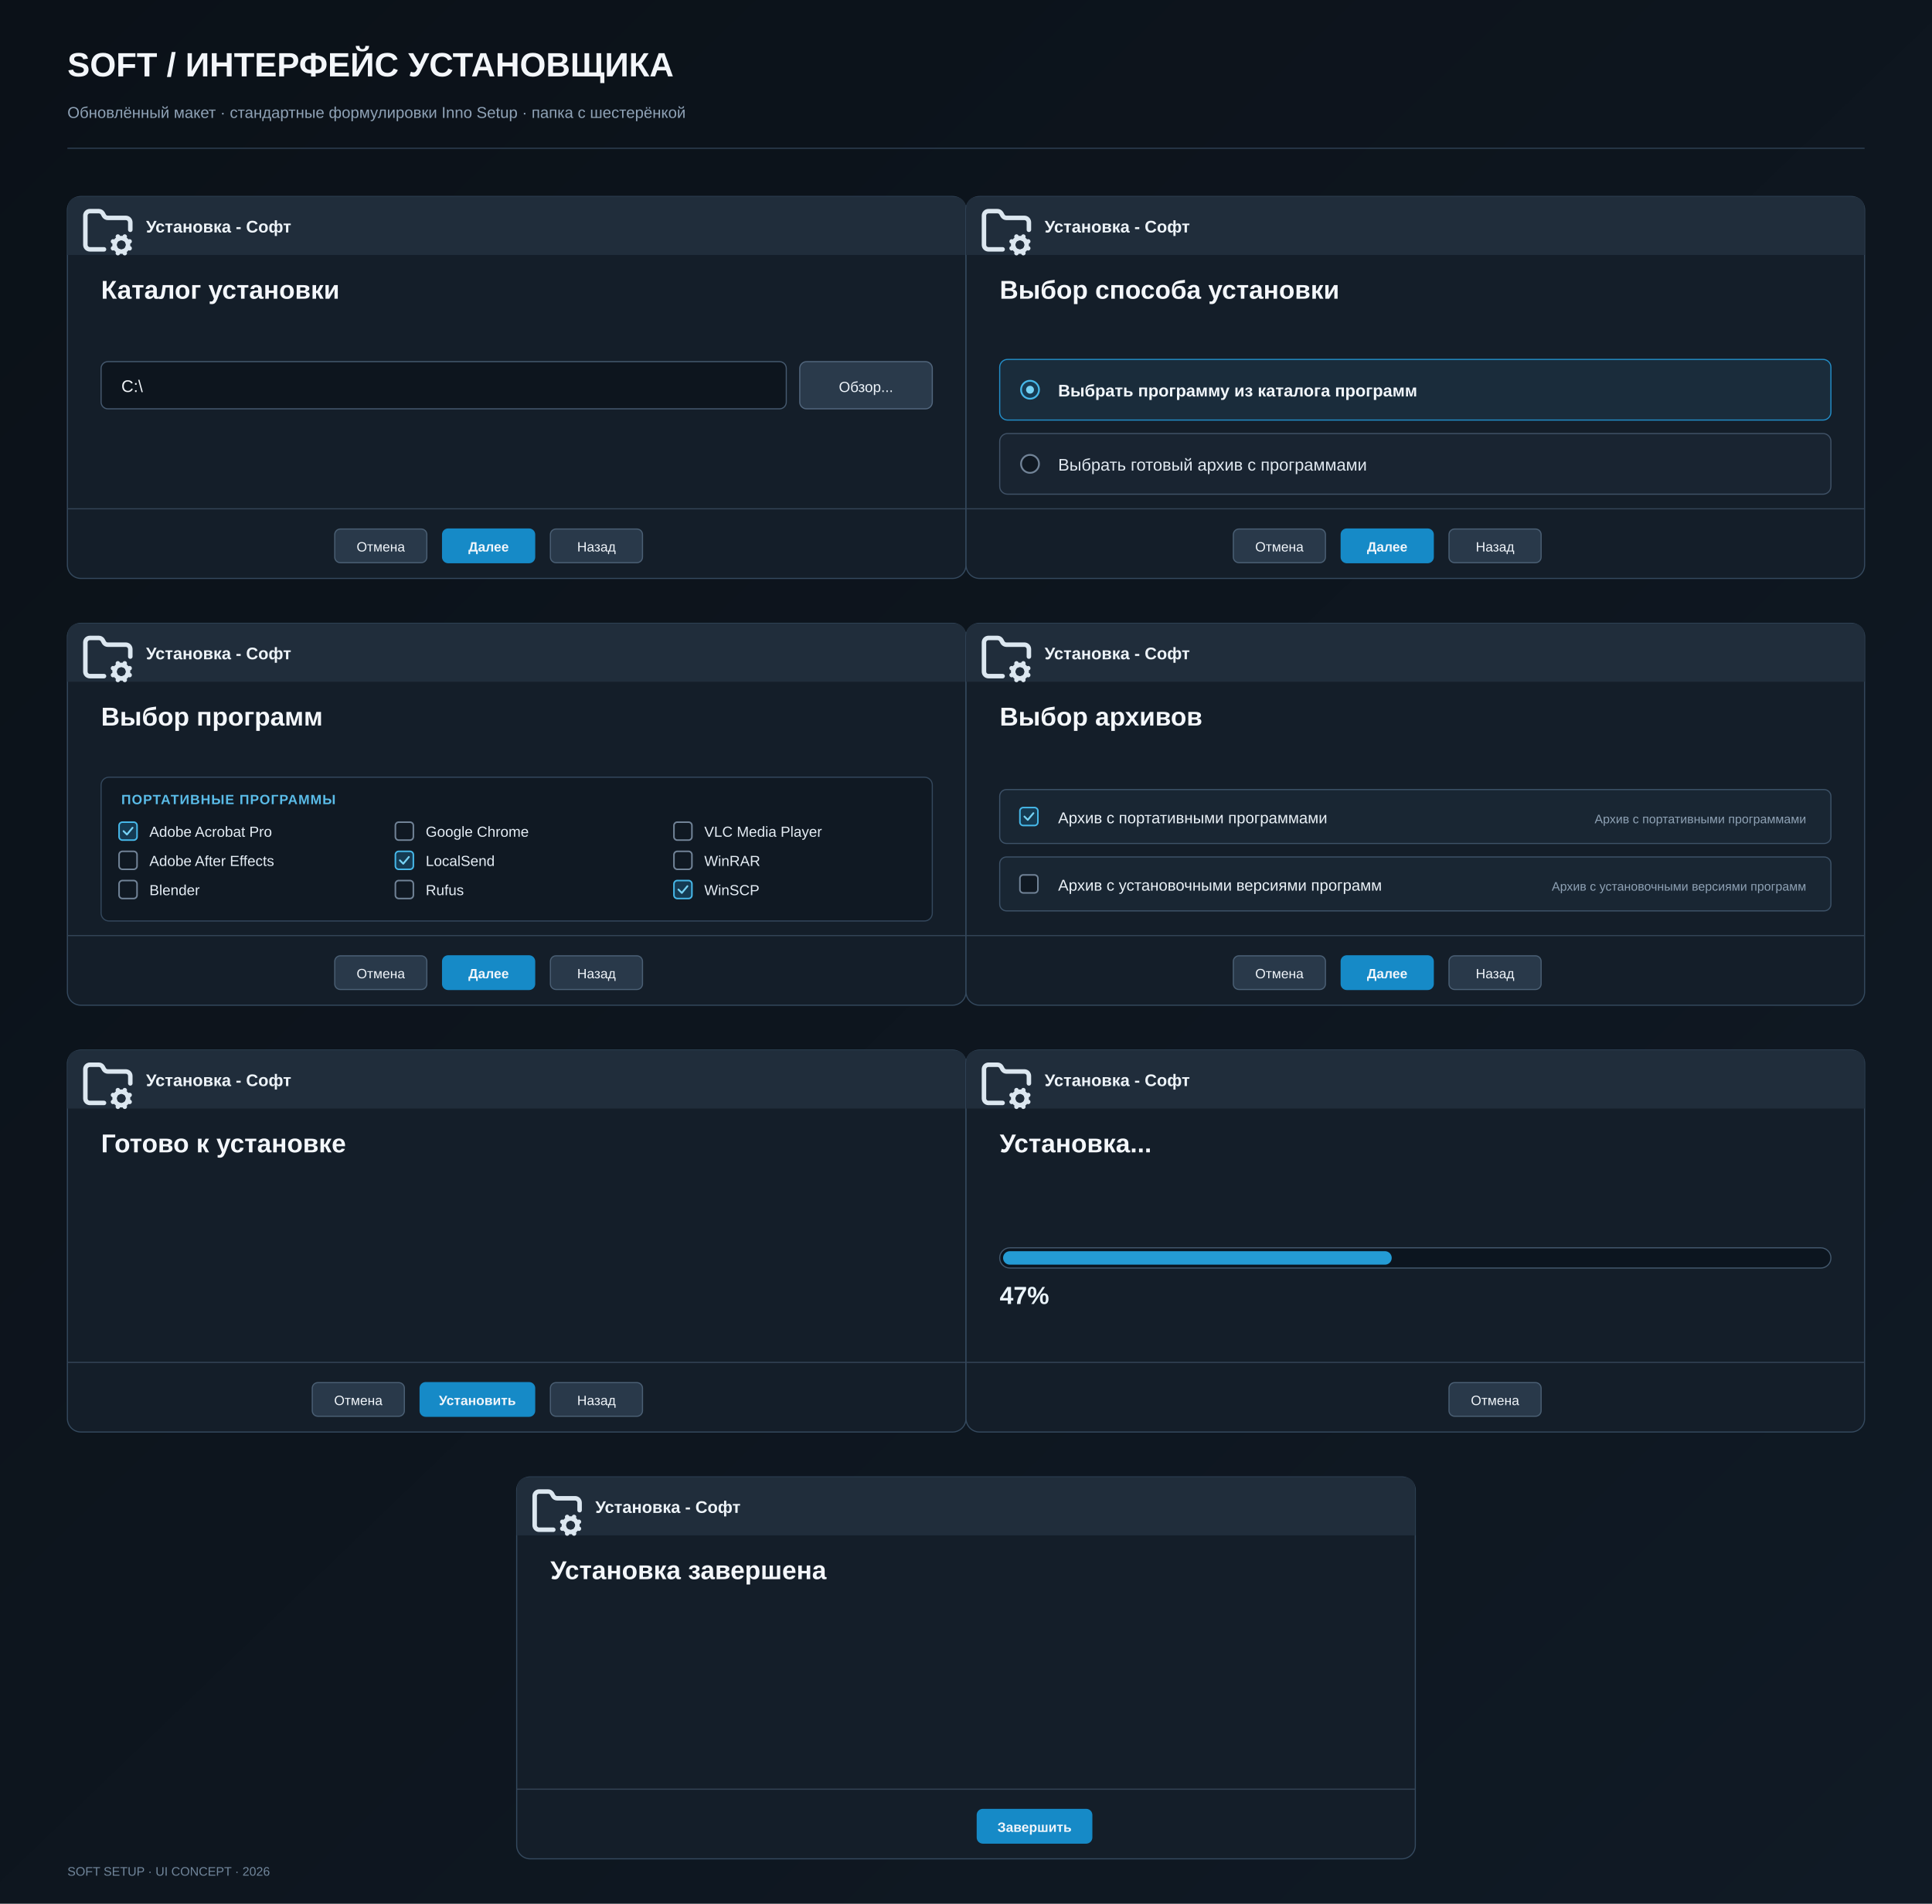
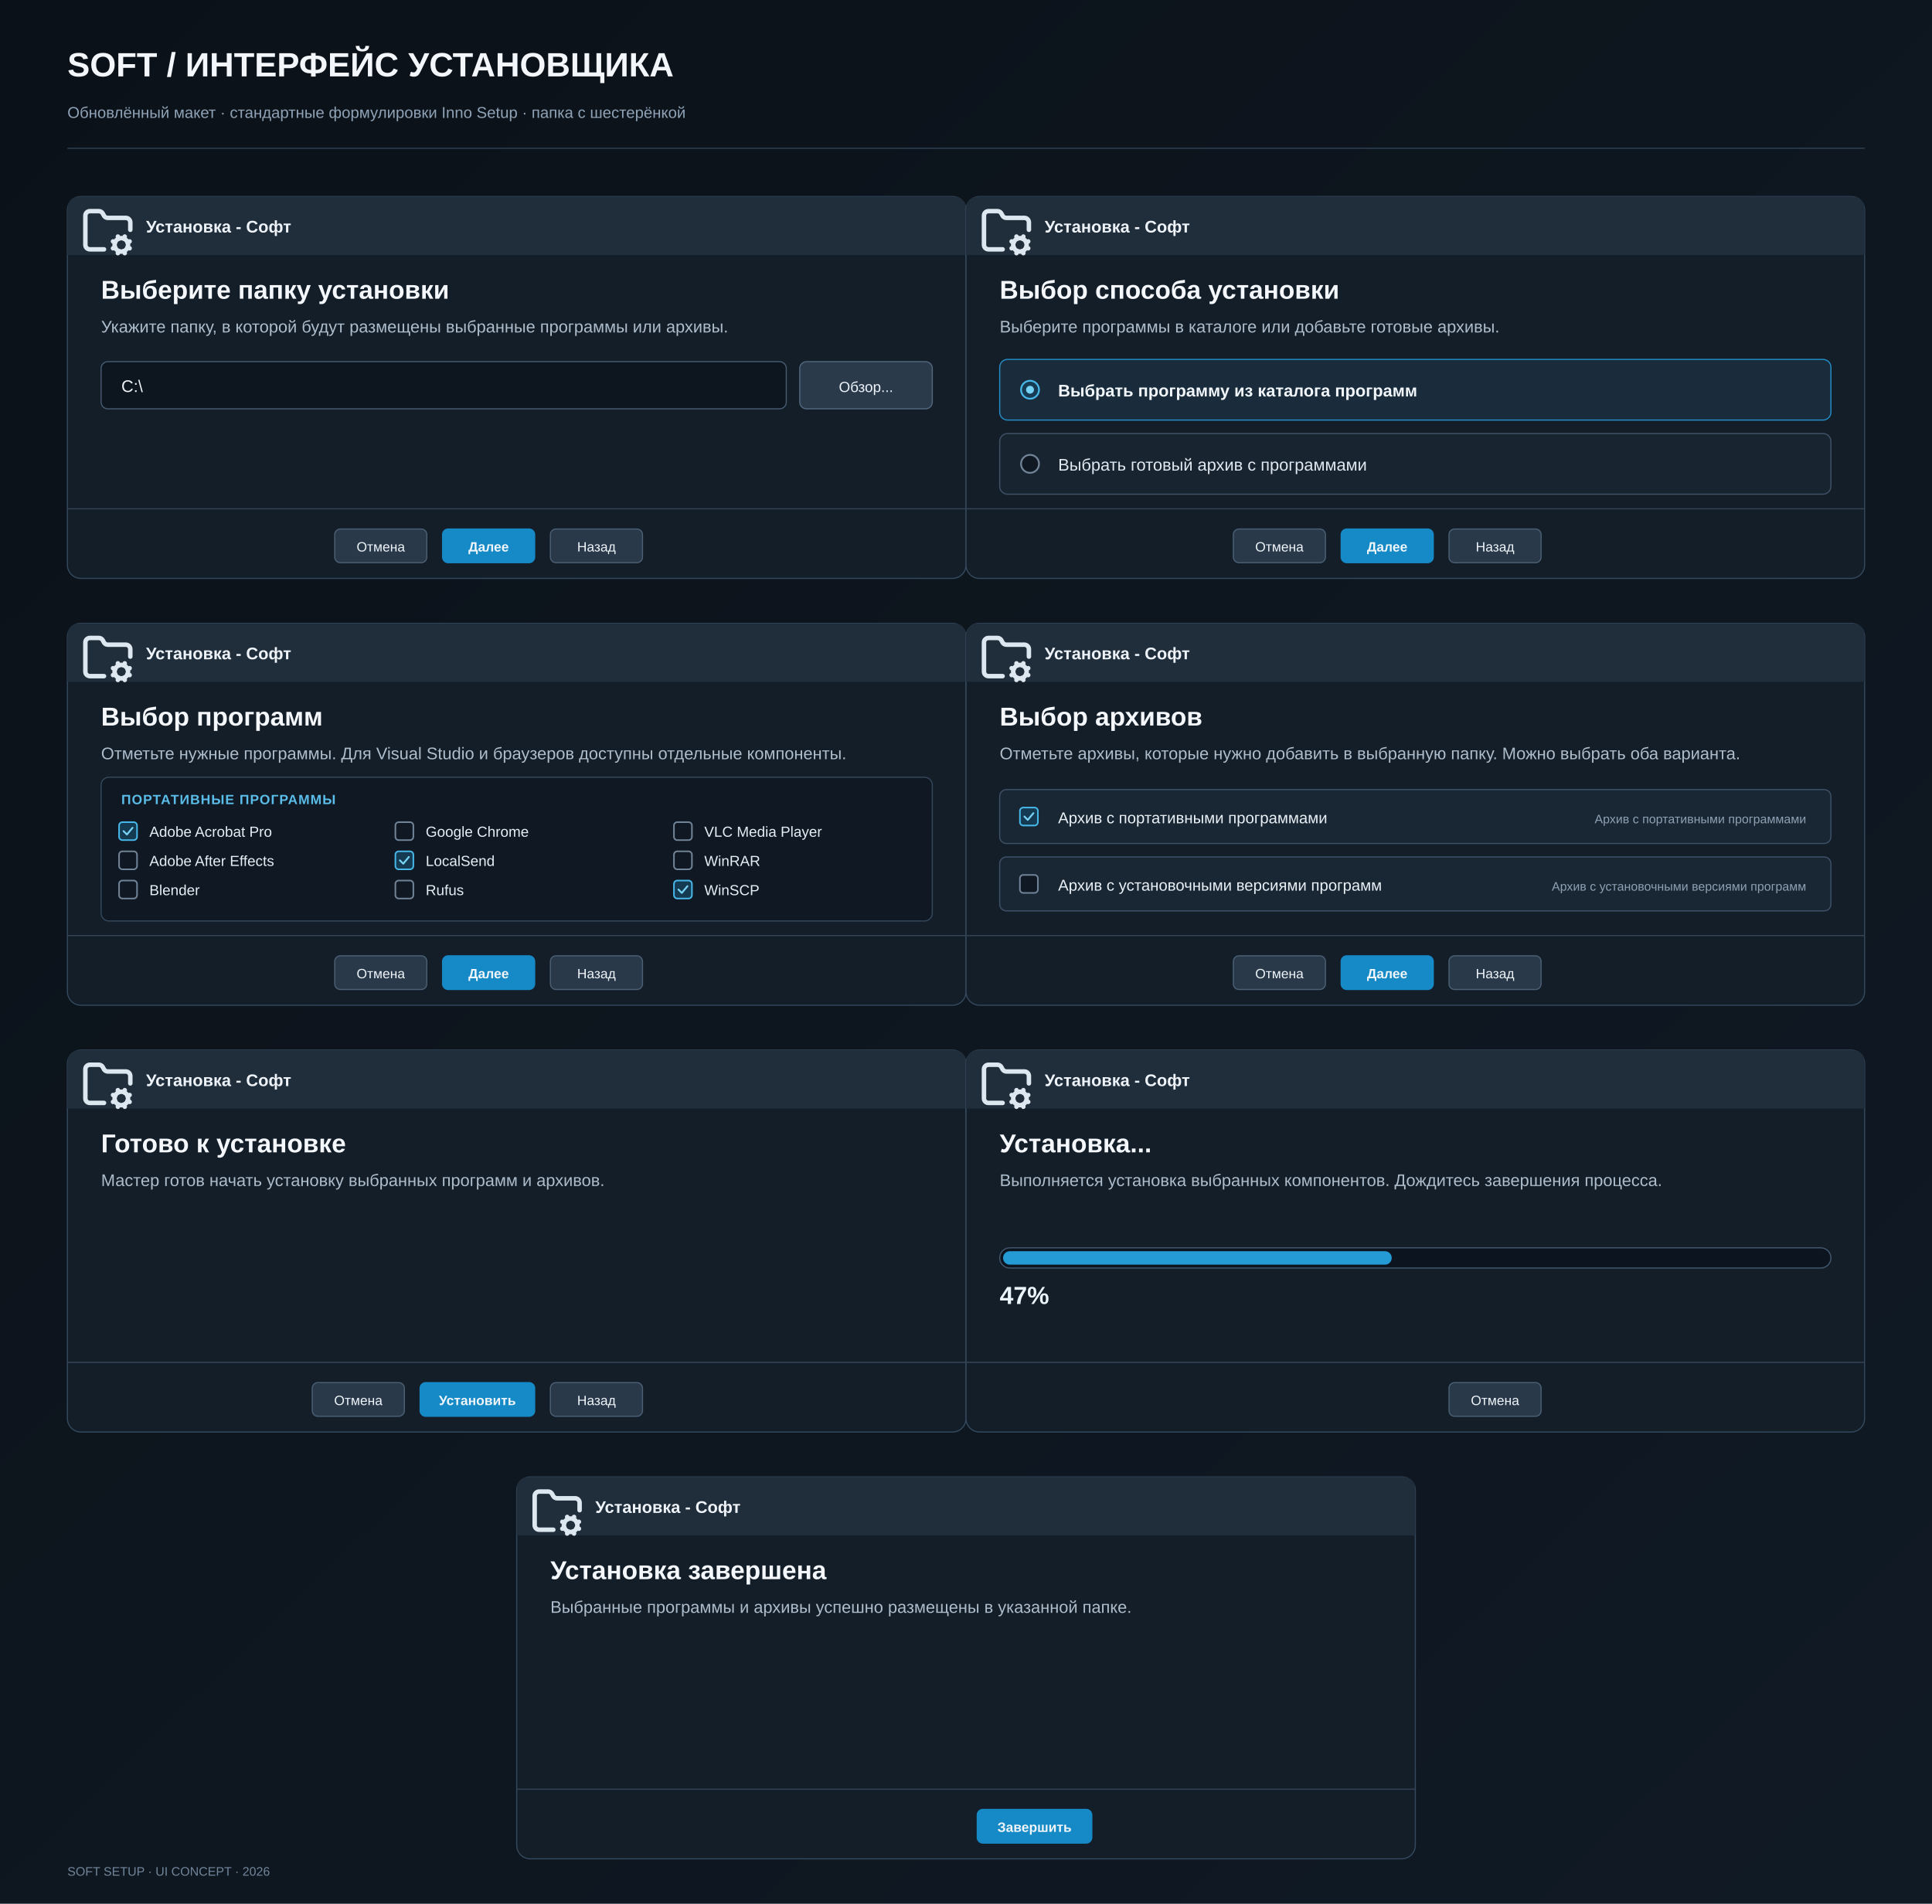
<svg xmlns="http://www.w3.org/2000/svg" width="1720" height="1695" viewBox="0 0 1720 1695">
  <defs>
    <linearGradient id="bg" x1="0" y1="0" x2="1" y2="1">
      <stop offset="0" stop-color="#0b1118" />
      <stop offset="1" stop-color="#101a25" />
    </linearGradient>
  </defs>
  <rect width="1720" height="1695" fill="url(#bg)" />
  <text x="60" y="68" font-family="Segoe UI,Arial,sans-serif" font-size="30" font-weight="700" fill="#f3f6fa">SOFT / ИНТЕРФЕЙС УСТАНОВЩИКА</text>
  <text x="60" y="105" font-family="Segoe UI,Arial,sans-serif" font-size="14" fill="#8fa2b6">Обновлённый макет · стандартные формулировки Inno Setup · папка с шестерёнкой</text>
  <path d="M60 132H1660" stroke="#2e4053" />
  <g font-family="Segoe UI,Arial,sans-serif">
    <g transform="translate(60 175)">
      <rect width="800" height="340" rx="12" fill="#141e29" stroke="#34495e" />
      <path d="M12 0H788Q800 0 800 12V52H0V12Q0 0 12 0Z" fill="#202d3b" />
      <g transform="translate(12 7) scale(2)" fill="none" stroke="#dce7f0" stroke-width="2" stroke-linecap="round" stroke-linejoin="round">
        <path d="M10.3 20H4a2 2 0 0 1-2-2V5a2 2 0 0 1 2-2h3.98a2 2 0 0 1 1.69.9l.66 1.2A2 2 0 0 0 12 6h8a2 2 0 0 1 2 2v3.3m-7.695 8.23l.923-.382m0-2.296l-.923-.383m2.547-1.241l-.383-.923m.383 6.467l-.383.924m2.679-6.468l.383-.923m-.001 7.391l-.382-.924m1.624-3.92l.924-.383m-.924 2.679l.924.383" />
        <circle cx="18" cy="18" r="3" />
      </g>
      <text x="70" y="32" font-size="15" font-weight="600" fill="#edf3f8">Установка - Софт</text>
-       <text x="30" y="91" font-size="23" font-weight="600" fill="#f4f7fb">Каталог установки</text>
+       <text x="30" y="91" font-size="23" font-weight="600" fill="#f4f7fb">Выберите папку установки</text>
+       <text x="30" y="121" font-size="15" fill="#aebdcb">Укажите папку, в которой будут размещены выбранные программы или архивы.</text>
      <rect x="30" y="147" width="610" height="42" rx="6" fill="#0d151e" stroke="#465a70" />
      <text x="48" y="174" font-size="15" fill="#f0f4f8">C:\</text>
      <rect x="652" y="147" width="118" height="42" rx="6" fill="#2a3a4b" stroke="#52677e" />
      <text x="711" y="174" text-anchor="middle" font-size="13" fill="#eef4fa">Обзор...</text>
      <path d="M0 278H800" stroke="#344456" />
      <rect x="430" y="296" width="82" height="30" rx="5" fill="#29394a" stroke="#4b6075" />
      <text x="471" y="316" text-anchor="middle" font-size="12" font-weight="400" fill="#f0f5fa">Назад</text>
      <rect x="334" y="296" width="82" height="30" rx="5" fill="#168ac7" stroke="#168ac7" />
      <text x="375" y="316" text-anchor="middle" font-size="12" font-weight="600" fill="#f0f5fa">Далее</text>
      <rect x="238" y="296" width="82" height="30" rx="5" fill="#29394a" stroke="#4b6075" />
      <text x="279" y="316" text-anchor="middle" font-size="12" font-weight="400" fill="#f0f5fa">Отмена</text>
    </g>
    <g transform="translate(860 175)">
      <rect width="800" height="340" rx="12" fill="#141e29" stroke="#34495e" />
      <path d="M12 0H788Q800 0 800 12V52H0V12Q0 0 12 0Z" fill="#202d3b" />
      <g transform="translate(12 7) scale(2)" fill="none" stroke="#dce7f0" stroke-width="2" stroke-linecap="round" stroke-linejoin="round">
        <path d="M10.3 20H4a2 2 0 0 1-2-2V5a2 2 0 0 1 2-2h3.98a2 2 0 0 1 1.69.9l.66 1.2A2 2 0 0 0 12 6h8a2 2 0 0 1 2 2v3.3m-7.695 8.23l.923-.382m0-2.296l-.923-.383m2.547-1.241l-.383-.923m.383 6.467l-.383.924m2.679-6.468l.383-.923m-.001 7.391l-.382-.924m1.624-3.92l.924-.383m-.924 2.679l.924.383" />
        <circle cx="18" cy="18" r="3" />
      </g>
      <text x="70" y="32" font-size="15" font-weight="600" fill="#edf3f8">Установка - Софт</text>
      <text x="30" y="91" font-size="23" font-weight="600" fill="#f4f7fb">Выбор способа установки</text>
+       <text x="30" y="121" font-size="15" fill="#aebdcb">Выберите программы в каталоге или добавьте готовые архивы.</text>
      <rect x="30" y="145" width="740" height="54" rx="7" fill="#1a2c3b" stroke="#238ec8" />
      <circle cx="57" cy="172" r="8" fill="#163b53" stroke="#46b7e8" stroke-width="1.6" />
      <circle cx="57" cy="172" r="3.5" fill="#77d3f5" />
      <text x="82" y="178" font-size="15" font-weight="600" fill="#f1f6fb">Выбрать программу из каталога программ</text>
      <rect x="30" y="211" width="740" height="54" rx="7" fill="#192431" stroke="#405267" />
      <circle cx="57" cy="238" r="8" fill="#101923" stroke="#718397" stroke-width="1.6" />
      <text x="82" y="244" font-size="15" fill="#e0e8f0">Выбрать готовый архив с программами</text>
      <path d="M0 278H800" stroke="#344456" />
      <rect x="430" y="296" width="82" height="30" rx="5" fill="#29394a" stroke="#4b6075" />
      <text x="471" y="316" text-anchor="middle" font-size="12" font-weight="400" fill="#f0f5fa">Назад</text>
      <rect x="334" y="296" width="82" height="30" rx="5" fill="#168ac7" stroke="#168ac7" />
      <text x="375" y="316" text-anchor="middle" font-size="12" font-weight="600" fill="#f0f5fa">Далее</text>
      <rect x="238" y="296" width="82" height="30" rx="5" fill="#29394a" stroke="#4b6075" />
      <text x="279" y="316" text-anchor="middle" font-size="12" font-weight="400" fill="#f0f5fa">Отмена</text>
    </g>
    <g transform="translate(60 555)">
      <rect width="800" height="340" rx="12" fill="#141e29" stroke="#34495e" />
      <path d="M12 0H788Q800 0 800 12V52H0V12Q0 0 12 0Z" fill="#202d3b" />
      <g transform="translate(12 7) scale(2)" fill="none" stroke="#dce7f0" stroke-width="2" stroke-linecap="round" stroke-linejoin="round">
        <path d="M10.3 20H4a2 2 0 0 1-2-2V5a2 2 0 0 1 2-2h3.98a2 2 0 0 1 1.69.9l.66 1.2A2 2 0 0 0 12 6h8a2 2 0 0 1 2 2v3.3m-7.695 8.23l.923-.382m0-2.296l-.923-.383m2.547-1.241l-.383-.923m.383 6.467l-.383.924m2.679-6.468l.383-.923m-.001 7.391l-.382-.924m1.624-3.92l.924-.383m-.924 2.679l.924.383" />
        <circle cx="18" cy="18" r="3" />
      </g>
      <text x="70" y="32" font-size="15" font-weight="600" fill="#edf3f8">Установка - Софт</text>
      <text x="30" y="91" font-size="23" font-weight="600" fill="#f4f7fb">Выбор программ</text>
+       <text x="30" y="121" font-size="15" fill="#aebdcb">Отметьте нужные программы. Для Visual Studio и браузеров доступны отдельные компоненты.</text>
      <rect x="30" y="137" width="740" height="128" rx="7" fill="#101923" stroke="#34485d" />
      <text x="48" y="161" font-size="12" font-weight="700" letter-spacing=".7" fill="#5abce8">ПОРТАТИВНЫЕ ПРОГРАММЫ</text>
      <rect x="46" y="177" width="16" height="16" rx="3" fill="#153b53" stroke="#46b7e8" stroke-width="1.4" />
      <path d="M50 185l3 3 5-6" fill="none" stroke="#77d3f5" stroke-width="1.6" stroke-linecap="round" stroke-linejoin="round" />
      <text x="73" y="190" font-size="13" fill="#e5edf5">Adobe Acrobat Pro</text>
      <rect x="46" y="203" width="16" height="16" rx="3" fill="#101923" stroke="#718397" stroke-width="1.4" />
      <text x="73" y="216" font-size="13" fill="#e5edf5">Adobe After Effects</text>
      <rect x="46" y="229" width="16" height="16" rx="3" fill="#101923" stroke="#718397" stroke-width="1.4" />
      <text x="73" y="242" font-size="13" fill="#e5edf5">Blender</text>
      <rect x="292" y="177" width="16" height="16" rx="3" fill="#101923" stroke="#718397" stroke-width="1.4" />
      <text x="319" y="190" font-size="13" fill="#e5edf5">Google Chrome</text>
      <rect x="292" y="203" width="16" height="16" rx="3" fill="#153b53" stroke="#46b7e8" stroke-width="1.4" />
      <path d="M296 211l3 3 5-6" fill="none" stroke="#77d3f5" stroke-width="1.6" stroke-linecap="round" stroke-linejoin="round" />
      <text x="319" y="216" font-size="13" fill="#e5edf5">LocalSend</text>
      <rect x="292" y="229" width="16" height="16" rx="3" fill="#101923" stroke="#718397" stroke-width="1.4" />
      <text x="319" y="242" font-size="13" fill="#e5edf5">Rufus</text>
      <rect x="540" y="177" width="16" height="16" rx="3" fill="#101923" stroke="#718397" stroke-width="1.4" />
      <text x="567" y="190" font-size="13" fill="#e5edf5">VLC Media Player</text>
      <rect x="540" y="203" width="16" height="16" rx="3" fill="#101923" stroke="#718397" stroke-width="1.4" />
      <text x="567" y="216" font-size="13" fill="#e5edf5">WinRAR</text>
      <rect x="540" y="229" width="16" height="16" rx="3" fill="#153b53" stroke="#46b7e8" stroke-width="1.4" />
      <path d="M544 237l3 3 5-6" fill="none" stroke="#77d3f5" stroke-width="1.6" stroke-linecap="round" stroke-linejoin="round" />
      <text x="567" y="242" font-size="13" fill="#e5edf5">WinSCP</text>
      <path d="M0 278H800" stroke="#344456" />
      <rect x="430" y="296" width="82" height="30" rx="5" fill="#29394a" stroke="#4b6075" />
      <text x="471" y="316" text-anchor="middle" font-size="12" font-weight="400" fill="#f0f5fa">Назад</text>
      <rect x="334" y="296" width="82" height="30" rx="5" fill="#168ac7" stroke="#168ac7" />
      <text x="375" y="316" text-anchor="middle" font-size="12" font-weight="600" fill="#f0f5fa">Далее</text>
      <rect x="238" y="296" width="82" height="30" rx="5" fill="#29394a" stroke="#4b6075" />
      <text x="279" y="316" text-anchor="middle" font-size="12" font-weight="400" fill="#f0f5fa">Отмена</text>
    </g>
    <g transform="translate(860 555)">
      <rect width="800" height="340" rx="12" fill="#141e29" stroke="#34495e" />
      <path d="M12 0H788Q800 0 800 12V52H0V12Q0 0 12 0Z" fill="#202d3b" />
      <g transform="translate(12 7) scale(2)" fill="none" stroke="#dce7f0" stroke-width="2" stroke-linecap="round" stroke-linejoin="round">
        <path d="M10.3 20H4a2 2 0 0 1-2-2V5a2 2 0 0 1 2-2h3.98a2 2 0 0 1 1.69.9l.66 1.2A2 2 0 0 0 12 6h8a2 2 0 0 1 2 2v3.3m-7.695 8.23l.923-.382m0-2.296l-.923-.383m2.547-1.241l-.383-.923m.383 6.467l-.383.924m2.679-6.468l.383-.923m-.001 7.391l-.382-.924m1.624-3.92l.924-.383m-.924 2.679l.924.383" />
        <circle cx="18" cy="18" r="3" />
      </g>
      <text x="70" y="32" font-size="15" font-weight="600" fill="#edf3f8">Установка - Софт</text>
      <text x="30" y="91" font-size="23" font-weight="600" fill="#f4f7fb">Выбор архивов</text>
+       <text x="30" y="121" font-size="15" fill="#aebdcb">Отметьте архивы, которые нужно добавить в выбранную папку. Можно выбрать оба варианта.</text>
      <rect x="30" y="148" width="740" height="48" rx="6" fill="#192633" stroke="#3d5268" />
      <rect x="48" y="164" width="16" height="16" rx="3" fill="#153b53" stroke="#46b7e8" stroke-width="1.4" />
      <path d="M52 172l3 3 5-6" fill="none" stroke="#77d3f5" stroke-width="1.6" stroke-linecap="round" stroke-linejoin="round" />
      <text x="82" y="178" font-size="14" fill="#eaf1f7">Архив с портативными программами</text>
      <text x="748" y="178" text-anchor="end" font-size="11" fill="#8ea1b4">Архив с портативными программами</text>
      <rect x="30" y="208" width="740" height="48" rx="6" fill="#192633" stroke="#3d5268" />
      <rect x="48" y="224" width="16" height="16" rx="3" fill="#101923" stroke="#718397" stroke-width="1.4" />
      <text x="82" y="238" font-size="14" fill="#eaf1f7">Архив с установочными версиями программ</text>
      <text x="748" y="238" text-anchor="end" font-size="11" fill="#8ea1b4">Архив с установочными версиями программ</text>
      <path d="M0 278H800" stroke="#344456" />
      <rect x="430" y="296" width="82" height="30" rx="5" fill="#29394a" stroke="#4b6075" />
      <text x="471" y="316" text-anchor="middle" font-size="12" font-weight="400" fill="#f0f5fa">Назад</text>
      <rect x="334" y="296" width="82" height="30" rx="5" fill="#168ac7" stroke="#168ac7" />
      <text x="375" y="316" text-anchor="middle" font-size="12" font-weight="600" fill="#f0f5fa">Далее</text>
      <rect x="238" y="296" width="82" height="30" rx="5" fill="#29394a" stroke="#4b6075" />
      <text x="279" y="316" text-anchor="middle" font-size="12" font-weight="400" fill="#f0f5fa">Отмена</text>
    </g>
    <g transform="translate(60 935)">
      <rect width="800" height="340" rx="12" fill="#141e29" stroke="#34495e" />
      <path d="M12 0H788Q800 0 800 12V52H0V12Q0 0 12 0Z" fill="#202d3b" />
      <g transform="translate(12 7) scale(2)" fill="none" stroke="#dce7f0" stroke-width="2" stroke-linecap="round" stroke-linejoin="round">
        <path d="M10.3 20H4a2 2 0 0 1-2-2V5a2 2 0 0 1 2-2h3.98a2 2 0 0 1 1.69.9l.66 1.2A2 2 0 0 0 12 6h8a2 2 0 0 1 2 2v3.3m-7.695 8.23l.923-.382m0-2.296l-.923-.383m2.547-1.241l-.383-.923m.383 6.467l-.383.924m2.679-6.468l.383-.923m-.001 7.391l-.382-.924m1.624-3.92l.924-.383m-.924 2.679l.924.383" />
        <circle cx="18" cy="18" r="3" />
      </g>
      <text x="70" y="32" font-size="15" font-weight="600" fill="#edf3f8">Установка - Софт</text>
      <text x="30" y="91" font-size="23" font-weight="600" fill="#f4f7fb">Готово к установке</text>
+       <text x="30" y="121" font-size="15" fill="#aebdcb">Мастер готов начать установку выбранных программ и архивов.</text>
      <path d="M0 278H800" stroke="#344456" />
      <rect x="430" y="296" width="82" height="30" rx="5" fill="#29394a" stroke="#4b6075" />
      <text x="471" y="316" text-anchor="middle" font-size="12" font-weight="400" fill="#f0f5fa">Назад</text>
      <rect x="314" y="296" width="102" height="30" rx="5" fill="#168ac7" stroke="#168ac7" />
      <text x="365" y="316" text-anchor="middle" font-size="12" font-weight="600" fill="#f0f5fa">Установить</text>
      <rect x="218" y="296" width="82" height="30" rx="5" fill="#29394a" stroke="#4b6075" />
      <text x="259" y="316" text-anchor="middle" font-size="12" font-weight="400" fill="#f0f5fa">Отмена</text>
    </g>
    <g transform="translate(860 935)">
      <rect width="800" height="340" rx="12" fill="#141e29" stroke="#34495e" />
      <path d="M12 0H788Q800 0 800 12V52H0V12Q0 0 12 0Z" fill="#202d3b" />
      <g transform="translate(12 7) scale(2)" fill="none" stroke="#dce7f0" stroke-width="2" stroke-linecap="round" stroke-linejoin="round">
        <path d="M10.3 20H4a2 2 0 0 1-2-2V5a2 2 0 0 1 2-2h3.98a2 2 0 0 1 1.69.9l.66 1.2A2 2 0 0 0 12 6h8a2 2 0 0 1 2 2v3.3m-7.695 8.23l.923-.382m0-2.296l-.923-.383m2.547-1.241l-.383-.923m.383 6.467l-.383.924m2.679-6.468l.383-.923m-.001 7.391l-.382-.924m1.624-3.92l.924-.383m-.924 2.679l.924.383" />
        <circle cx="18" cy="18" r="3" />
      </g>
      <text x="70" y="32" font-size="15" font-weight="600" fill="#edf3f8">Установка - Софт</text>
      <text x="30" y="91" font-size="23" font-weight="600" fill="#f4f7fb">Установка...</text>
+       <text x="30" y="121" font-size="15" fill="#aebdcb">Выполняется установка выбранных компонентов. Дождитесь завершения процесса.</text>
      <rect x="30" y="176" width="740" height="18" rx="9" fill="#0c151f" stroke="#43586d" />
      <rect x="33" y="179" width="346" height="12" rx="6" fill="#249bd4" />
      <text x="30" y="226" font-size="22" font-weight="600" fill="#eaf4fb">47%</text>
      <path d="M0 278H800" stroke="#344456" />
      <rect x="430" y="296" width="82" height="30" rx="5" fill="#29394a" stroke="#4b6075" />
      <text x="471" y="316" text-anchor="middle" font-size="12" font-weight="400" fill="#f0f5fa">Отмена</text>
    </g>
    <g transform="translate(460 1315)">
      <rect width="800" height="340" rx="12" fill="#141e29" stroke="#34495e" />
      <path d="M12 0H788Q800 0 800 12V52H0V12Q0 0 12 0Z" fill="#202d3b" />
      <g transform="translate(12 7) scale(2)" fill="none" stroke="#dce7f0" stroke-width="2" stroke-linecap="round" stroke-linejoin="round">
        <path d="M10.3 20H4a2 2 0 0 1-2-2V5a2 2 0 0 1 2-2h3.98a2 2 0 0 1 1.69.9l.66 1.2A2 2 0 0 0 12 6h8a2 2 0 0 1 2 2v3.3m-7.695 8.23l.923-.382m0-2.296l-.923-.383m2.547-1.241l-.383-.923m.383 6.467l-.383.924m2.679-6.468l.383-.923m-.001 7.391l-.382-.924m1.624-3.92l.924-.383m-.924 2.679l.924.383" />
        <circle cx="18" cy="18" r="3" />
      </g>
      <text x="70" y="32" font-size="15" font-weight="600" fill="#edf3f8">Установка - Софт</text>
      <text x="30" y="91" font-size="23" font-weight="600" fill="#f4f7fb">Установка завершена</text>
+       <text x="30" y="121" font-size="15" fill="#aebdcb">Выбранные программы и архивы успешно размещены в указанной папке.</text>
      <path d="M0 278H800" stroke="#344456" />
      <rect x="410" y="296" width="102" height="30" rx="5" fill="#168ac7" stroke="#168ac7" />
      <text x="461" y="316" text-anchor="middle" font-size="12" font-weight="600" fill="#f0f5fa">Завершить</text>
    </g>
  </g>
  <text x="60" y="1670" font-family="Segoe UI,Arial,sans-serif" font-size="11" fill="#71869b">SOFT SETUP · UI CONCEPT · 2026</text>
</svg>
